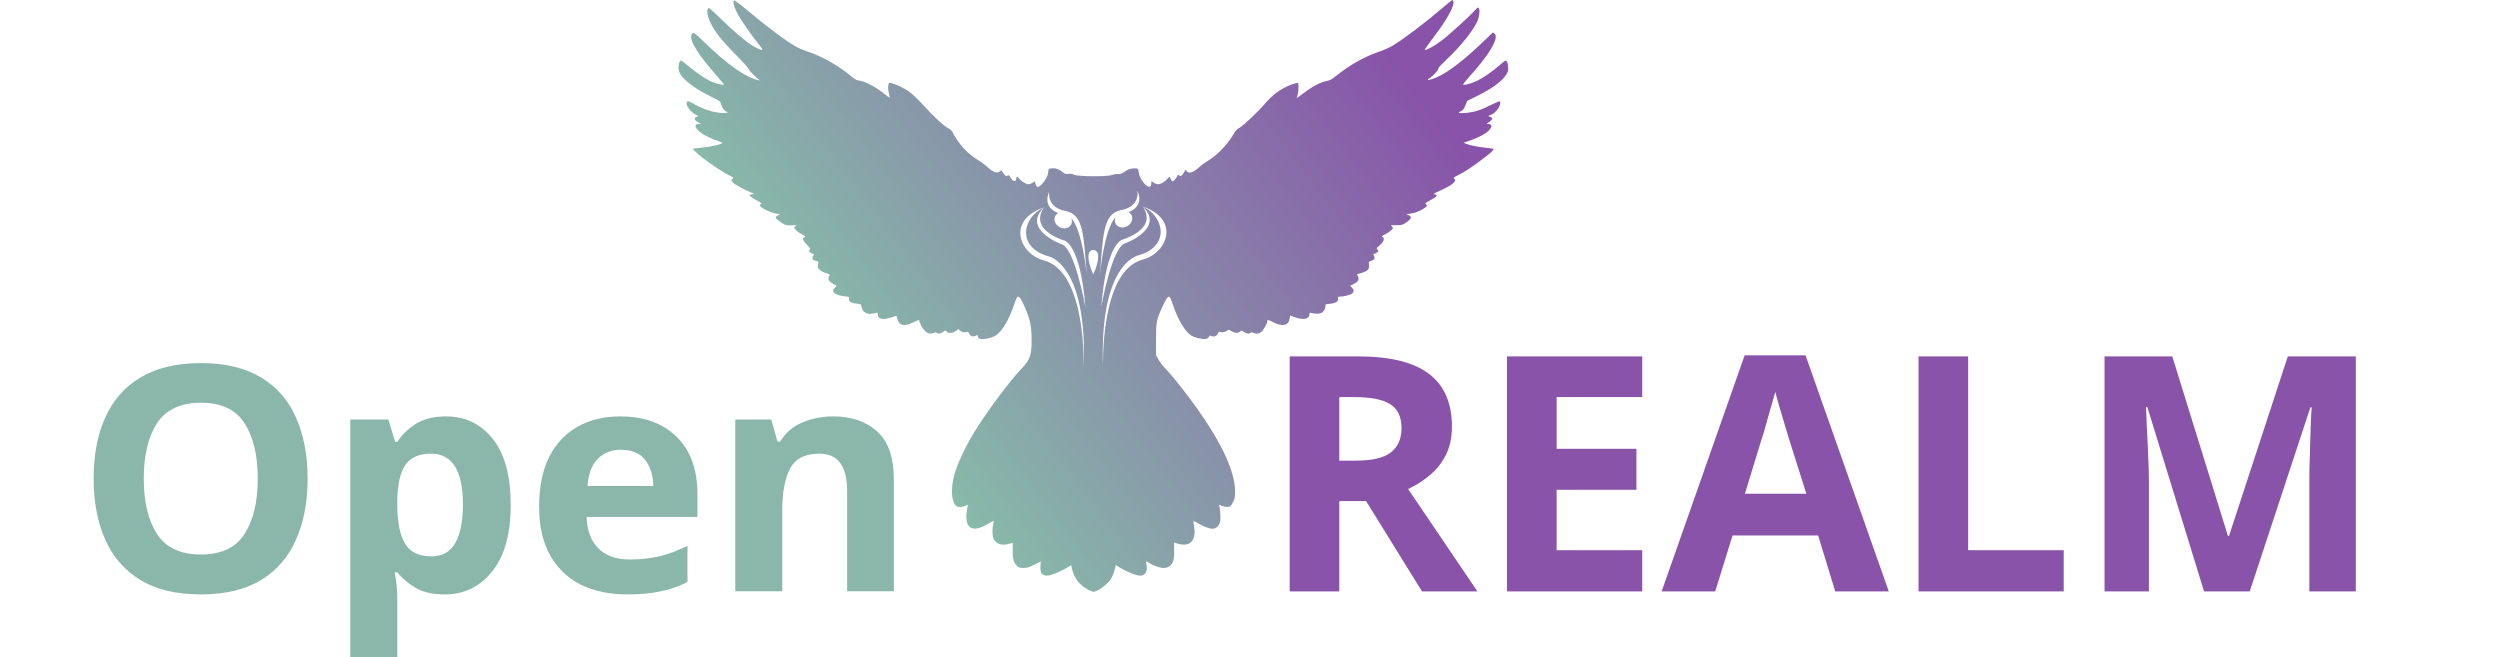
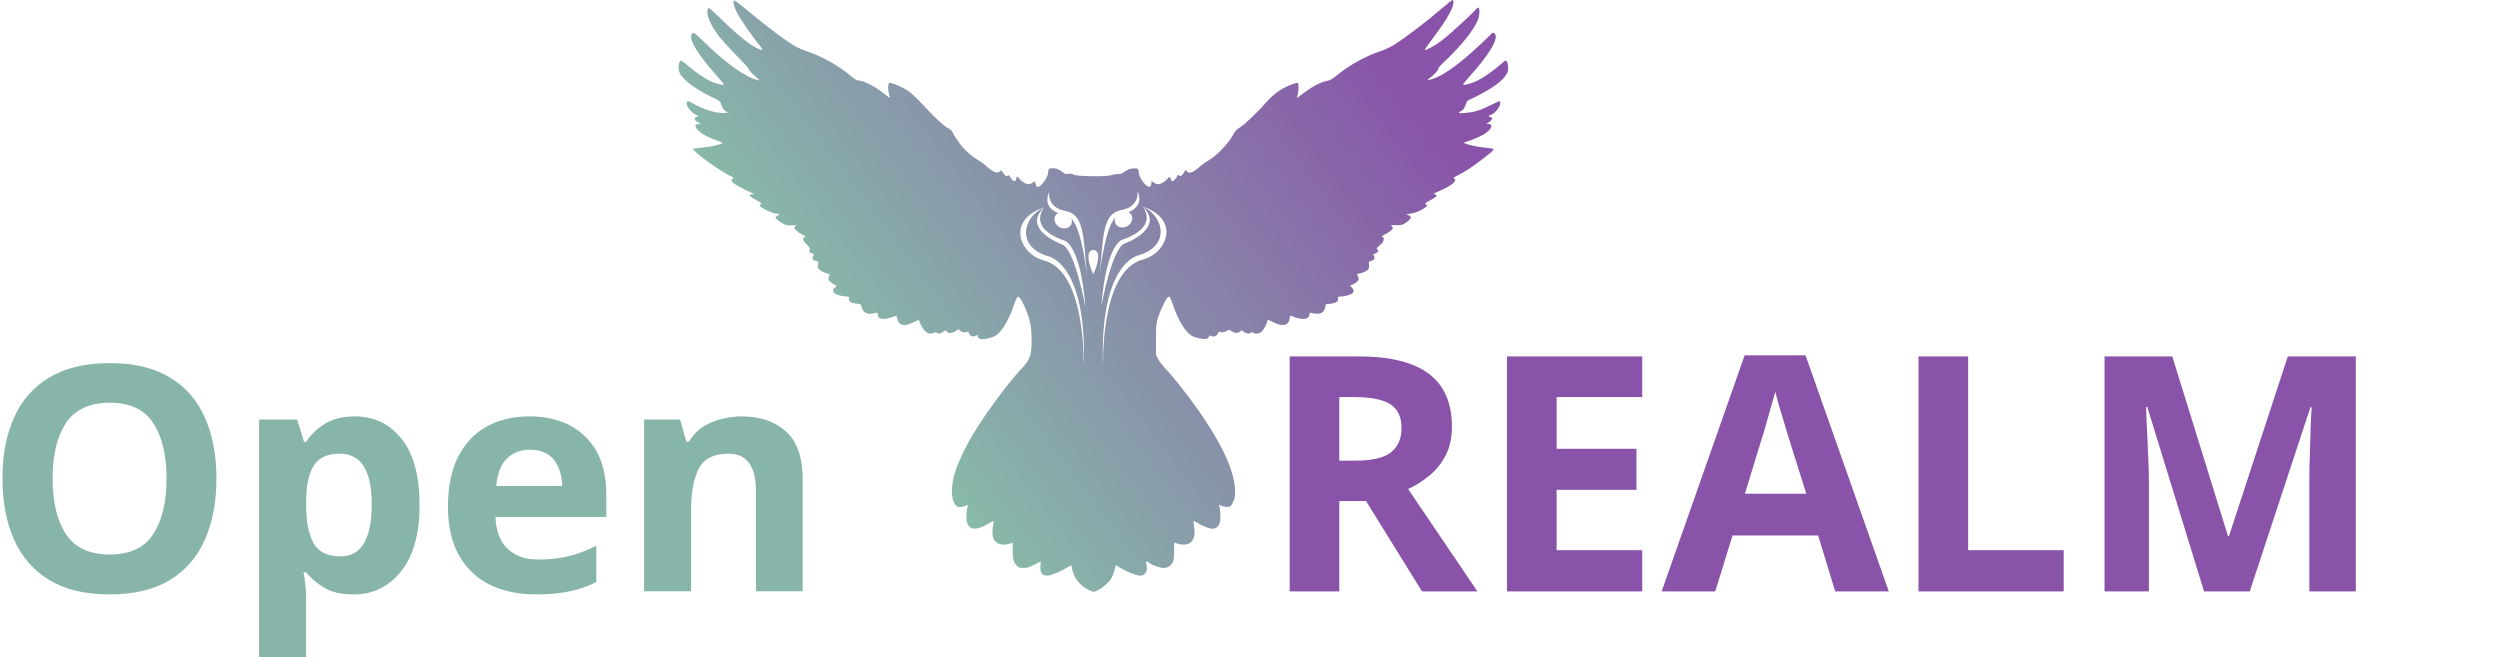
<svg xmlns="http://www.w3.org/2000/svg" xmlns:ns1="http://www.openswatchbook.org/uri/2009/osb" xmlns:xlink="http://www.w3.org/1999/xlink" width="148.773mm" height="39.077mm" viewBox="0 0 148.773 39.077" version="1.1" id="svg8">
  <defs id="defs2">
    <linearGradient id="linearGradient3093">
      <stop style="stop-color:#8853a9;stop-opacity:1;" offset="0" id="stop3089" />
      <stop id="stop3673" offset="0.52" style="stop-color:#88c4a9;stop-opacity:1" />
      <stop style="stop-color:#ffffff;stop-opacity:0" offset="1" id="stop3675" />
    </linearGradient>
    <linearGradient id="linearGradient2892" ns1:paint="solid">
      <stop style="stop-color:#000000;stop-opacity:1;" offset="0" id="stop2890" />
    </linearGradient>
    <linearGradient xlink:href="#linearGradient3093" id="linearGradient1699" gradientUnits="userSpaceOnUse" gradientTransform="matrix(-0.6527085,0,0,0.6527085,463.0285,-173.0621)" x1="312.099" y1="162.15" x2="407.873" y2="234.15" spreadMethod="pad" />
  </defs>
  <g id="layer1" transform="translate(-175.5534,71.52922)">
    <circle style="opacity:1;fill:#000000;fill-opacity:1;stroke:none;stroke-width:0;stroke-linecap:butt;stroke-linejoin:round;stroke-miterlimit:4;stroke-dasharray:none;stroke-dashoffset:0;stroke-opacity:1;paint-order:normal" id="path4930" cx="714.355" cy="-683.608" r="6.922" />
-     <path style="opacity:1;fill:url(#linearGradient1699);fill-opacity:1;stroke:none;stroke-width:0;stroke-linecap:butt;stroke-linejoin:round;stroke-miterlimit:4;stroke-dasharray:none;stroke-dashoffset:0;stroke-opacity:1;paint-order:normal" d="m 261.981,-71.529 c 0.068,0 0.086,0.143 0.04,0.316 -0.107,0.397 -0.575,1.15 -1.305,2.101 -0.228,0.297 -0.396,0.546 -0.373,0.554 0.089,0.031 0.601,-0.254 1.012,-0.564 0.421,-0.317 1.713,-1.495 2,-1.823 0.108,-0.123 0.156,-0.152 0.193,-0.115 0.078,0.078 0.049,0.48 -0.055,0.739 -0.22,0.552 -1.013,1.547 -1.876,2.354 -0.29,0.271 -0.484,0.485 -0.472,0.519 0.026,0.067 -0.267,0.397 -0.482,0.543 -0.211,0.143 -0.187,0.173 0.076,0.095 0.684,-0.203 1.603,-0.854 2.86,-2.029 0.356,-0.333 0.674,-0.637 0.707,-0.677 0.074,-0.089 0.111,-0.09 0.197,-0.004 0.266,0.266 -0.336,1.268 -1.594,2.65 -0.193,0.212 -0.31,0.373 -0.28,0.384 0.106,0.035 0.545,-0.094 0.862,-0.253 0.382,-0.192 0.889,-0.548 1.334,-0.936 0.288,-0.251 0.325,-0.272 0.386,-0.212 0.04,0.04 0.075,0.172 0.086,0.325 0.016,0.219 0.002,0.287 -0.091,0.445 -0.236,0.403 -0.866,0.866 -1.802,1.326 l -0.539,0.264 -0.108,0.268 c -0.085,0.21 -0.138,0.282 -0.247,0.333 -0.077,0.036 -0.14,0.079 -0.14,0.097 -0.002,0.065 0.537,0.03 0.913,-0.058 0.257,-0.06 0.567,-0.181 0.932,-0.364 0.301,-0.151 0.562,-0.264 0.581,-0.253 0.075,0.046 0.028,0.271 -0.09,0.435 -0.147,0.204 -0.325,0.351 -0.465,0.386 -0.131,0.033 -0.128,0.086 0.007,0.12 0.059,0.015 0.108,0.053 0.108,0.084 0,0.061 -0.143,0.204 -0.281,0.28 -0.085,0.047 -0.084,0.048 0.007,0.049 0.252,0.004 0.291,0.107 0.122,0.328 -0.154,0.202 -0.568,0.439 -1.096,0.626 l -0.458,0.162 0.153,0.065 c 0.202,0.086 0.747,0.193 1.22,0.239 0.209,0.021 0.392,0.05 0.407,0.064 0.047,0.047 -0.167,0.241 -0.743,0.671 -0.659,0.492 -0.947,0.68 -1.364,0.89 -0.27,0.136 -0.298,0.161 -0.233,0.208 0.189,0.138 -0.096,0.378 -0.856,0.721 -0.372,0.168 -0.409,0.194 -0.302,0.213 0.208,0.038 0.135,0.139 -0.241,0.339 -0.312,0.165 -0.353,0.2 -0.291,0.245 0.112,0.082 0.086,0.134 -0.134,0.268 -0.28,0.171 -0.521,0.261 -0.793,0.297 l -0.229,0.03 0.141,0.066 c 0.203,0.096 0.166,0.208 -0.137,0.416 -0.246,0.168 -0.262,0.173 -0.612,0.172 -0.312,-8.76e-4 -0.348,0.006 -0.276,0.056 0.045,0.032 0.083,0.086 0.083,0.12 0,0.071 -0.3,0.303 -0.507,0.392 -0.129,0.055 -0.192,0.145 -0.102,0.145 0.076,0 0.089,0.137 0.026,0.26 -0.035,0.069 -0.142,0.187 -0.237,0.263 -0.166,0.134 -0.17,0.142 -0.098,0.222 0.072,0.08 0.071,0.087 -0.026,0.166 -0.056,0.045 -0.129,0.082 -0.162,0.082 -0.073,0 -0.073,0.01 -0.01,0.148 0.062,0.136 -8.8e-4,0.225 -0.195,0.277 -0.099,0.026 -0.131,0.058 -0.122,0.119 0.033,0.209 0.017,0.325 -0.054,0.404 -0.075,0.083 -0.316,0.187 -0.55,0.237 -0.115,0.025 -0.116,0.026 -0.045,0.15 0.102,0.177 0.026,0.318 -0.245,0.456 l -0.216,0.109 0.106,0.114 c 0.128,0.138 0.134,0.236 0.021,0.338 -0.093,0.085 -0.503,0.194 -0.73,0.195 -0.129,5.17e-4 -0.142,0.012 -0.12,0.098 0.045,0.181 -0.116,0.29 -0.488,0.33 l -0.237,0.026 -0.035,0.177 c -0.05,0.254 -0.204,0.383 -0.456,0.384 -0.111,1.24e-4 -0.265,-0.016 -0.342,-0.036 -0.128,-0.033 -0.141,-0.027 -0.141,0.065 -0.002,0.305 -0.375,0.371 -0.922,0.163 -0.122,-0.046 -0.224,-0.084 -0.227,-0.084 -0.003,-1.7e-5 -0.015,0.08 -0.029,0.177 -0.056,0.418 -0.415,0.506 -0.957,0.233 -0.339,-0.171 -0.37,-0.178 -0.37,-0.084 0,0.129 -0.221,0.534 -0.351,0.643 -0.142,0.119 -0.313,0.14 -0.49,0.059 -0.085,-0.039 -0.123,-0.039 -0.162,0 -0.08,0.08 -0.224,0.06 -0.391,-0.054 -0.151,-0.103 -0.155,-0.103 -0.228,-0.022 -0.102,0.113 -0.306,0.104 -0.515,-0.022 -0.152,-0.092 -0.181,-0.097 -0.242,-0.042 -0.102,0.092 -0.305,0.14 -0.418,0.098 -0.076,-0.028 -0.104,-0.019 -0.125,0.038 -0.072,0.204 -0.26,0.282 -0.443,0.183 -0.062,-0.033 -0.083,-0.024 -0.101,0.043 -0.012,0.047 -0.076,0.106 -0.143,0.131 -0.167,0.064 -0.712,-0.051 -0.93,-0.195 -0.371,-0.246 -0.782,-0.938 -1.076,-1.813 -0.087,-0.26 -0.182,-0.481 -0.21,-0.49 -0.098,-0.033 -0.209,0.126 -0.428,0.61 -0.349,0.771 -0.374,0.901 -0.374,1.95 v 0.907 l 0.147,0.271 c 0.081,0.149 0.267,0.392 0.414,0.54 0.296,0.299 0.937,1.087 1.499,1.845 1.731,2.333 2.632,4.182 2.643,5.421 0.004,0.402 -0.006,0.454 -0.127,0.691 -0.125,0.244 -0.139,0.257 -0.309,0.269 -0.098,0.007 -0.25,-0.017 -0.339,-0.054 -0.183,-0.077 -0.207,-0.081 -0.176,-0.032 0.063,0.102 0.108,0.761 0.065,0.959 -0.056,0.262 -0.233,0.43 -0.451,0.43 -0.189,0 -0.542,-0.133 -0.86,-0.324 -0.139,-0.083 -0.261,-0.143 -0.272,-0.132 -0.011,0.011 0.003,0.151 0.031,0.312 0.147,0.843 -0.24,1.253 -0.973,1.03 -0.117,-0.035 -0.212,-0.065 -0.212,-0.065 0,-1.75e-4 -0.002,0.228 -0.002,0.507 -8.8e-4,0.44 -0.014,0.531 -0.098,0.69 -0.115,0.219 -0.281,0.314 -0.547,0.314 -0.209,0 -0.629,-0.149 -0.839,-0.299 -0.18,-0.128 -0.222,-0.116 -0.174,0.05 0.09,0.315 0.018,0.573 -0.189,0.673 -0.093,0.045 -0.168,0.046 -0.351,0.009 -0.239,-0.05 -0.779,-0.292 -1.096,-0.492 l -0.179,-0.113 -0.026,0.119 c -0.057,0.267 -0.159,0.547 -0.253,0.696 -0.15,0.237 -0.516,0.558 -0.77,0.677 h -3.5e-4 c 0,0 -3.4e-4,3.51e-4 -3.4e-4,3.51e-4 -0.124,0.058 -0.245,0.105 -0.269,0.105 -0.024,1.66e-4 -0.165,-0.057 -0.313,-0.128 -0.488,-0.231 -0.863,-0.708 -0.968,-1.233 l -0.047,-0.234 -0.178,0.111 c -0.301,0.187 -0.861,0.442 -1.081,0.491 -0.435,0.098 -0.618,-0.081 -0.575,-0.562 0.013,-0.142 0.019,-0.258 0.015,-0.258 -0.005,0 -0.179,0.087 -0.386,0.194 -0.325,0.167 -0.414,0.194 -0.639,0.194 -0.238,0 -0.274,-0.013 -0.404,-0.142 -0.185,-0.185 -0.237,-0.387 -0.237,-0.922 v -0.438 l -0.205,0.063 c -0.443,0.137 -0.802,0.016 -0.944,-0.319 -0.069,-0.162 -0.076,-0.558 -0.013,-0.827 0.024,-0.104 0.035,-0.198 0.024,-0.209 -0.011,-0.011 -0.152,0.061 -0.314,0.159 -1.025,0.619 -1.49,0.25 -1.24,-0.984 l 0.029,-0.143 -0.163,0.068 c -0.256,0.107 -0.474,0.09 -0.58,-0.046 -0.305,-0.388 -0.28,-1.262 0.063,-2.217 0.149,-0.416 0.516,-1.191 0.803,-1.697 0.694,-1.226 2.179,-3.264 3.063,-4.204 0.509,-0.541 0.601,-0.801 0.601,-1.678 0,-0.847 -0.087,-1.267 -0.417,-2.013 -0.202,-0.457 -0.318,-0.622 -0.412,-0.586 -0.04,0.015 -0.126,0.201 -0.208,0.45 -0.289,0.88 -0.713,1.602 -1.083,1.847 -0.23,0.152 -0.782,0.268 -0.956,0.201 -0.075,-0.029 -0.119,-0.078 -0.119,-0.133 0,-0.102 -0.005,-0.103 -0.146,-0.039 -0.157,0.072 -0.309,0.016 -0.372,-0.136 -0.044,-0.107 -0.072,-0.126 -0.146,-0.101 -0.148,0.049 -0.295,0.021 -0.396,-0.074 l -0.094,-0.089 -0.163,0.11 c -0.202,0.137 -0.47,0.151 -0.547,0.028 -0.05,-0.08 -0.056,-0.08 -0.205,0.022 -0.167,0.114 -0.303,0.133 -0.382,0.054 -0.039,-0.039 -0.076,-0.039 -0.162,0 -0.061,0.028 -0.172,0.051 -0.246,0.051 -0.182,0 -0.459,-0.291 -0.567,-0.595 -0.044,-0.124 -0.086,-0.226 -0.093,-0.226 -0.007,0 -0.156,0.068 -0.329,0.151 -0.55,0.264 -0.842,0.199 -0.951,-0.21 l -0.051,-0.188 -0.237,0.083 c -0.542,0.191 -0.871,0.136 -0.871,-0.144 0,-0.118 -0.011,-0.13 -0.097,-0.106 -0.442,0.124 -0.715,0.045 -0.828,-0.237 -0.037,-0.094 -0.068,-0.196 -0.068,-0.228 0,-0.039 -0.083,-0.066 -0.26,-0.082 -0.34,-0.031 -0.491,-0.126 -0.459,-0.289 0.024,-0.119 0.022,-0.12 -0.257,-0.149 -0.62,-0.064 -0.857,-0.294 -0.559,-0.542 0.083,-0.069 0.087,-0.132 0.008,-0.132 -0.032,0 -0.139,-0.059 -0.237,-0.13 -0.14,-0.101 -0.179,-0.157 -0.179,-0.256 0,-0.07 0.019,-0.139 0.043,-0.153 0.091,-0.056 0.035,-0.104 -0.201,-0.173 -0.144,-0.042 -0.296,-0.123 -0.372,-0.199 -0.127,-0.127 -0.131,-0.149 -0.067,-0.426 0.007,-0.035 -0.039,-0.07 -0.12,-0.088 -0.073,-0.016 -0.156,-0.043 -0.183,-0.06 -0.062,-0.038 -0.067,-0.227 -0.007,-0.263 0.063,-0.039 0.052,-0.108 -0.017,-0.108 -0.033,0 -0.103,-0.035 -0.156,-0.078 -0.082,-0.066 -0.088,-0.091 -0.044,-0.163 0.046,-0.074 0.027,-0.11 -0.167,-0.304 -0.222,-0.222 -0.28,-0.384 -0.155,-0.432 0.104,-0.04 0.077,-0.079 -0.12,-0.175 -0.247,-0.12 -0.463,-0.306 -0.463,-0.399 0,-0.042 0.044,-0.097 0.097,-0.122 0.076,-0.036 0.034,-0.041 -0.188,-0.023 -0.173,0.015 -0.347,0.004 -0.443,-0.028 -0.171,-0.057 -0.589,-0.365 -0.589,-0.435 0,-0.024 0.063,-0.081 0.14,-0.129 l 0.14,-0.085 -0.114,-3.51e-4 c -0.297,-3.42e-4 -1.054,-0.346 -1.105,-0.504 -0.009,-0.028 0.026,-0.064 0.078,-0.08 0.08,-0.025 0.047,-0.055 -0.224,-0.202 -0.493,-0.266 -0.575,-0.377 -0.283,-0.383 0.137,-0.003 0.137,-0.004 0.03,-0.05 -0.508,-0.22 -1.082,-0.528 -1.185,-0.635 -0.124,-0.13 -0.125,-0.132 -0.043,-0.224 0.06,-0.068 0.068,-0.098 0.028,-0.112 -0.422,-0.147 -1.864,-1.132 -2.248,-1.535 l -0.145,-0.151 0.166,-0.024 c 0.091,-0.013 0.292,-0.037 0.447,-0.052 0.502,-0.049 1.166,-0.205 1.166,-0.274 0,-0.018 -0.112,-0.067 -0.248,-0.109 -0.137,-0.042 -0.404,-0.149 -0.594,-0.238 -0.679,-0.315 -1.01,-0.776 -0.563,-0.782 l 0.132,-0.002 -0.161,-0.085 c -0.272,-0.143 -0.296,-0.301 -0.055,-0.352 0.072,-0.015 0.061,-0.03 -0.065,-0.088 -0.369,-0.17 -0.707,-0.67 -0.545,-0.805 0.046,-0.038 0.126,-0.011 0.356,0.122 0.632,0.364 1.352,0.58 1.847,0.556 0.241,-0.012 0.254,-0.017 0.15,-0.063 -0.153,-0.068 -0.274,-0.231 -0.337,-0.454 -0.052,-0.183 -0.059,-0.189 -0.6,-0.452 -0.978,-0.477 -1.695,-1.024 -1.875,-1.431 -0.09,-0.204 -0.075,-0.536 0.03,-0.681 0.051,-0.069 0.093,-0.044 0.482,0.281 0.544,0.455 1.062,0.8 1.431,0.955 0.287,0.12 0.701,0.21 0.701,0.152 0,-0.016 -0.216,-0.275 -0.479,-0.575 -1.084,-1.235 -1.581,-2.044 -1.458,-2.376 0.076,-0.205 0.156,-0.163 0.698,0.366 1.387,1.353 2.513,2.157 3.247,2.319 l 0.13,0.029 -0.13,-0.113 c -0.336,-0.293 -0.54,-0.51 -0.54,-0.576 0,-0.04 -0.336,-0.411 -0.746,-0.826 -0.41,-0.414 -0.877,-0.928 -1.038,-1.142 -0.52,-0.692 -0.779,-1.348 -0.636,-1.615 0.049,-0.091 0.083,-0.063 0.751,0.588 0.738,0.72 1.441,1.321 1.848,1.581 0.399,0.255 0.746,0.364 0.61,0.192 -0.69,-0.868 -1.294,-1.742 -1.52,-2.201 -0.153,-0.31 -0.215,-0.61 -0.138,-0.658 0.028,-0.017 0.367,0.237 0.793,0.593 1.245,1.042 2.297,1.827 2.925,2.18 0.131,0.073 0.422,0.195 0.648,0.269 0.855,0.282 1.837,0.834 2.564,1.441 0.226,0.189 0.379,0.285 0.453,0.285 0.327,0.003 1.036,0.367 1.595,0.82 0.151,0.122 0.28,0.216 0.288,0.208 0.007,-0.008 -0.015,-0.129 -0.051,-0.268 -0.041,-0.16 -0.054,-0.325 -0.036,-0.445 0.028,-0.188 0.031,-0.19 0.166,-0.162 0.259,0.055 0.742,0.28 1.044,0.487 0.194,0.133 0.527,0.451 0.928,0.886 0.671,0.727 1.163,1.177 1.456,1.333 0.107,0.057 0.203,0.148 0.233,0.22 0.082,0.197 0.376,0.634 0.608,0.902 0.243,0.281 0.644,0.61 0.962,0.789 0.119,0.067 0.294,0.194 0.389,0.282 0.437,0.406 0.683,0.508 0.855,0.355 0.081,-0.072 0.087,-0.071 0.133,0.007 0.027,0.045 0.091,0.132 0.143,0.194 0.082,0.097 0.106,0.105 0.181,0.059 0.078,-0.048 0.097,-0.036 0.183,0.118 0.143,0.255 0.337,0.275 0.339,0.034 8.7e-4,-0.121 0.073,-0.127 0.149,-0.012 0.114,0.174 0.41,0.366 0.565,0.366 0.076,0 0.191,-0.041 0.255,-0.091 0.133,-0.105 0.127,-0.108 0.181,0.091 0.06,0.218 0.163,0.215 0.378,-0.009 0.216,-0.225 0.372,-0.537 0.372,-0.741 0,-0.167 0.05,-0.199 0.308,-0.199 0.186,0 0.376,0.082 0.575,0.249 0.109,0.091 0.158,0.103 0.329,0.083 0.148,-0.018 0.228,-0.005 0.304,0.049 0.154,0.109 1.973,0.13 2.248,0.026 0.103,-0.039 0.272,-0.067 0.377,-0.063 0.156,0.006 0.233,-0.022 0.426,-0.154 0.189,-0.13 0.284,-0.165 0.484,-0.18 0.278,-0.02 0.31,0.004 0.335,0.247 0.026,0.256 0.273,0.652 0.498,0.8 0.147,0.096 0.247,0.034 0.247,-0.154 0,-0.147 0.017,-0.152 0.161,-0.038 0.06,0.047 0.172,0.086 0.249,0.086 0.151,0 0.418,-0.159 0.551,-0.328 0.107,-0.137 0.144,-0.131 0.2,0.029 0.032,0.091 0.07,0.128 0.121,0.118 0.069,-0.013 0.243,-0.227 0.284,-0.35 0.013,-0.04 0.033,-0.039 0.084,0.003 0.096,0.079 0.18,0.03 0.294,-0.173 0.099,-0.177 0.101,-0.178 0.163,-0.084 0.122,0.184 0.39,0.096 0.762,-0.248 0.12,-0.111 0.364,-0.286 0.542,-0.389 0.46,-0.266 1.116,-0.937 1.415,-1.449 0.192,-0.328 0.26,-0.406 0.43,-0.497 0.23,-0.122 1.102,-0.948 1.522,-1.442 0.345,-0.406 0.702,-0.699 1.124,-0.925 0.334,-0.179 0.758,-0.325 0.824,-0.284 0.058,0.036 0.041,0.538 -0.024,0.72 -0.032,0.089 -0.049,0.162 -0.037,0.162 0.011,0 0.211,-0.144 0.445,-0.32 0.494,-0.372 0.952,-0.61 1.317,-0.684 0.217,-0.044 0.316,-0.098 0.604,-0.331 0.775,-0.626 1.683,-1.133 2.55,-1.426 0.291,-0.098 0.629,-0.251 0.821,-0.37 0.731,-0.456 1.928,-1.367 2.979,-2.267 0.277,-0.237 0.518,-0.431 0.537,-0.431 z m -18.74,11.342 c 0,0 0.199,0.969 -1.015,1.168 -1.048,0.245 -1.02,1.477 -1.229,3.892 0,0 0.258,-2.754 0.942,-3.48 a 0.461,0.538 59.732 0 0 0.01,0.405 0.461,0.538 59.732 0 0 0.697,0.126 0.461,0.538 59.732 0 0 0.233,-0.669 0.461,0.538 59.732 0 0 -0.167,-0.157 c 0.393,-0.159 0.867,-0.515 0.528,-1.286 z m -5.244,0.054 c -0.339,0.77 0.135,1.127 0.528,1.286 a 0.538,0.461 30.268 0 0 -0.167,0.156 0.538,0.461 30.268 0 0 0.233,0.669 0.538,0.461 30.268 0 0 0.697,-0.126 0.538,0.461 30.268 0 0 0.01,-0.406 c 0.684,0.726 0.942,3.481 0.942,3.481 -0.209,-2.416 -0.18,-3.647 -1.229,-3.892 -1.214,-0.198 -1.015,-1.168 -1.015,-1.168 z m 5.554,0.892 c 0,0 0.408,0.493 0.158,1.017 0,0 -0.167,0.55 -1.344,0.95 0,0 -0.968,0.131 -1.274,3.988 0,0 0.637,-3.596 1.445,-3.772 0,0 2.381,-0.886 1.015,-2.183 z m 0,0 c 1.297,0.583 1.651,2.374 -0.262,2.91 0,0 -2.343,0.443 -2.094,6.716 0,0 -0.212,-5.852 2.402,-6.477 1.44,-0.414 2.195,-2.393 -0.046,-3.149 z m -5.864,0.054 c -2.24,0.756 -1.486,2.734 -0.046,3.149 2.614,0.625 2.402,6.477 2.402,6.477 0.249,-6.274 -2.094,-6.716 -2.094,-6.716 -1.914,-0.536 -1.559,-2.326 -0.262,-2.909 z m 0,0 c -1.366,1.297 1.015,2.183 1.015,2.183 0.808,0.176 1.445,3.772 1.445,3.772 -0.306,-3.858 -1.274,-3.988 -1.274,-3.988 -1.176,-0.399 -1.344,-0.95 -1.344,-0.95 -0.251,-0.523 0.158,-1.017 0.158,-1.017 z m 2.932,2.529 c -0.025,-6.48e-4 -0.05,0.003 -0.074,0.009 -0.118,0.031 -0.195,0.144 -0.21,0.261 -0.025,0.18 0.006,0.363 0.046,0.539 0.053,0.213 0.126,0.421 0.219,0.619 0.006,0.025 0.021,0.011 0.027,-0.005 0.126,-0.273 0.229,-0.56 0.268,-0.86 0.01,-0.111 0.018,-0.225 -0.008,-0.334 -0.029,-0.123 -0.138,-0.225 -0.266,-0.23 z" id="path3063-0-64-62-6" />
-     <text xml:space="preserve" style="font-style:normal;font-weight:normal;font-size:12.001px;line-height:1.25;font-family:sans-serif;letter-spacing:0px;word-spacing:0px;fill:#8853a9;fill-opacity:1;stroke:none;stroke-width:0.409" x="250.537" y="-36.337" id="text1397-0">
-       <tspan id="tspan1395-2" x="250.537" y="-36.337" style="font-style:normal;font-variant:normal;font-weight:bold;font-stretch:normal;font-size:19.593px;font-family:sans-serif;-inkscape-font-specification:'sans-serif, Bold';font-variant-ligatures:normal;font-variant-caps:normal;font-variant-numeric:normal;font-feature-settings:normal;text-align:start;writing-mode:lr-tb;text-anchor:start;fill:#8853a9;fill-opacity:1;stroke-width:0.409">REALM</tspan>
+     <path style="opacity:1;fill:url(#linearGradient1699);fill-opacity:1;stroke:none;stroke-width:0;stroke-linecap:butt;stroke-linejoin:round;stroke-miterlimit:4;stroke-dasharray:none;stroke-dashoffset:0;stroke-opacity:1;paint-order:normal;" d="m 261.981,-71.529 c 0.068,0 0.086,0.143 0.04,0.316 -0.107,0.397 -0.575,1.15 -1.305,2.101 -0.228,0.297 -0.396,0.546 -0.373,0.554 0.089,0.031 0.601,-0.254 1.012,-0.564 0.421,-0.317 1.713,-1.495 2,-1.823 0.108,-0.123 0.156,-0.152 0.193,-0.115 0.078,0.078 0.049,0.48 -0.055,0.739 -0.22,0.552 -1.013,1.547 -1.876,2.354 -0.29,0.271 -0.484,0.485 -0.472,0.519 0.026,0.067 -0.267,0.397 -0.482,0.543 -0.211,0.143 -0.187,0.173 0.076,0.095 0.684,-0.203 1.603,-0.854 2.86,-2.029 0.356,-0.333 0.674,-0.637 0.707,-0.677 0.074,-0.089 0.111,-0.09 0.197,-0.004 0.266,0.266 -0.336,1.268 -1.594,2.65 -0.193,0.212 -0.31,0.373 -0.28,0.384 0.106,0.035 0.545,-0.094 0.862,-0.253 0.382,-0.192 0.889,-0.548 1.334,-0.936 0.288,-0.251 0.325,-0.272 0.386,-0.212 0.04,0.04 0.075,0.172 0.086,0.325 0.016,0.219 0.002,0.287 -0.091,0.445 -0.236,0.403 -0.866,0.866 -1.802,1.326 l -0.539,0.264 -0.108,0.268 c -0.085,0.21 -0.138,0.282 -0.247,0.333 -0.077,0.036 -0.14,0.079 -0.14,0.097 -0.002,0.065 0.537,0.03 0.913,-0.058 0.257,-0.06 0.567,-0.181 0.932,-0.364 0.301,-0.151 0.562,-0.264 0.581,-0.253 0.075,0.046 0.028,0.271 -0.09,0.435 -0.147,0.204 -0.325,0.351 -0.465,0.386 -0.131,0.033 -0.128,0.086 0.007,0.12 0.059,0.015 0.108,0.053 0.108,0.084 0,0.061 -0.143,0.204 -0.281,0.28 -0.085,0.047 -0.084,0.048 0.007,0.049 0.252,0.004 0.291,0.107 0.122,0.328 -0.154,0.202 -0.568,0.439 -1.096,0.626 l -0.458,0.162 0.153,0.065 c 0.202,0.086 0.747,0.193 1.22,0.239 0.209,0.021 0.392,0.05 0.407,0.064 0.047,0.047 -0.167,0.241 -0.743,0.671 -0.659,0.492 -0.947,0.68 -1.364,0.89 -0.27,0.136 -0.298,0.161 -0.233,0.208 0.189,0.138 -0.096,0.378 -0.856,0.721 -0.372,0.168 -0.409,0.194 -0.302,0.213 0.208,0.038 0.135,0.139 -0.241,0.339 -0.312,0.165 -0.353,0.2 -0.291,0.245 0.112,0.082 0.086,0.134 -0.134,0.268 -0.28,0.171 -0.521,0.261 -0.793,0.297 l -0.229,0.03 0.141,0.066 c 0.203,0.096 0.166,0.208 -0.137,0.416 -0.246,0.168 -0.262,0.173 -0.612,0.172 -0.312,-8.76e-4 -0.348,0.006 -0.276,0.056 0.045,0.032 0.083,0.086 0.083,0.12 0,0.071 -0.3,0.303 -0.507,0.392 -0.129,0.055 -0.192,0.145 -0.102,0.145 0.076,0 0.089,0.137 0.026,0.26 -0.035,0.069 -0.142,0.187 -0.237,0.263 -0.166,0.134 -0.17,0.142 -0.098,0.222 0.072,0.08 0.071,0.087 -0.026,0.166 -0.056,0.045 -0.129,0.082 -0.162,0.082 -0.073,0 -0.073,0.01 -0.01,0.148 0.062,0.136 -8.8e-4,0.225 -0.195,0.277 -0.099,0.026 -0.131,0.058 -0.122,0.119 0.033,0.209 0.017,0.325 -0.054,0.404 -0.075,0.083 -0.316,0.187 -0.55,0.237 -0.115,0.025 -0.116,0.026 -0.045,0.15 0.102,0.177 0.026,0.318 -0.245,0.456 l -0.216,0.109 0.106,0.114 c 0.128,0.138 0.134,0.236 0.021,0.338 -0.093,0.085 -0.503,0.194 -0.73,0.195 -0.129,5.17e-4 -0.142,0.012 -0.12,0.098 0.045,0.181 -0.116,0.29 -0.488,0.33 l -0.237,0.026 -0.035,0.177 c -0.05,0.254 -0.204,0.383 -0.456,0.384 -0.111,1.24e-4 -0.265,-0.016 -0.342,-0.036 -0.128,-0.033 -0.141,-0.027 -0.141,0.065 -0.002,0.305 -0.375,0.371 -0.922,0.163 -0.122,-0.046 -0.224,-0.084 -0.227,-0.084 -0.003,-1.7e-5 -0.015,0.08 -0.029,0.177 -0.056,0.418 -0.415,0.506 -0.957,0.233 -0.339,-0.171 -0.37,-0.178 -0.37,-0.084 0,0.129 -0.221,0.534 -0.351,0.643 -0.142,0.119 -0.313,0.14 -0.49,0.059 -0.085,-0.039 -0.123,-0.039 -0.162,0 -0.08,0.08 -0.224,0.06 -0.391,-0.054 -0.151,-0.103 -0.155,-0.103 -0.228,-0.022 -0.102,0.113 -0.306,0.104 -0.515,-0.022 -0.152,-0.092 -0.181,-0.097 -0.242,-0.042 -0.102,0.092 -0.305,0.14 -0.418,0.098 -0.076,-0.028 -0.104,-0.019 -0.125,0.038 -0.072,0.204 -0.26,0.282 -0.443,0.183 -0.062,-0.033 -0.083,-0.024 -0.101,0.043 -0.012,0.047 -0.076,0.106 -0.143,0.131 -0.167,0.064 -0.712,-0.051 -0.93,-0.195 -0.371,-0.246 -0.782,-0.938 -1.076,-1.813 -0.087,-0.26 -0.182,-0.481 -0.21,-0.49 -0.098,-0.033 -0.209,0.126 -0.428,0.61 -0.349,0.771 -0.374,0.901 -0.374,1.95 v 0.907 l 0.147,0.271 c 0.081,0.149 0.267,0.392 0.414,0.54 0.296,0.299 0.937,1.087 1.499,1.845 1.731,2.333 2.632,4.182 2.643,5.421 0.004,0.402 -0.006,0.454 -0.127,0.691 -0.125,0.244 -0.139,0.257 -0.309,0.269 -0.098,0.007 -0.25,-0.017 -0.339,-0.054 -0.183,-0.077 -0.207,-0.081 -0.176,-0.032 0.063,0.102 0.108,0.761 0.065,0.959 -0.056,0.262 -0.233,0.43 -0.451,0.43 -0.189,0 -0.542,-0.133 -0.86,-0.324 -0.139,-0.083 -0.261,-0.143 -0.272,-0.132 -0.011,0.011 0.003,0.151 0.031,0.312 0.147,0.843 -0.24,1.253 -0.973,1.03 -0.117,-0.035 -0.212,-0.065 -0.212,-0.065 0,-1.75e-4 -0.002,0.228 -0.002,0.507 -8.8e-4,0.44 -0.014,0.531 -0.098,0.69 -0.115,0.219 -0.281,0.314 -0.547,0.314 -0.209,0 -0.629,-0.149 -0.839,-0.299 -0.18,-0.128 -0.222,-0.116 -0.174,0.05 0.09,0.315 0.018,0.573 -0.189,0.673 -0.093,0.045 -0.168,0.046 -0.351,0.009 -0.239,-0.05 -0.779,-0.292 -1.096,-0.492 l -0.179,-0.113 -0.026,0.119 c -0.057,0.267 -0.159,0.547 -0.253,0.696 -0.15,0.237 -0.516,0.558 -0.77,0.677 h -3.5e-4 c 0,0 -3.4e-4,3.51e-4 -3.4e-4,3.51e-4 -0.124,0.058 -0.245,0.105 -0.269,0.105 -0.024,1.66e-4 -0.165,-0.057 -0.313,-0.128 -0.488,-0.231 -0.863,-0.708 -0.968,-1.233 l -0.047,-0.234 -0.178,0.111 c -0.301,0.187 -0.861,0.442 -1.081,0.491 -0.435,0.098 -0.618,-0.081 -0.575,-0.562 0.013,-0.142 0.019,-0.258 0.015,-0.258 -0.005,0 -0.179,0.087 -0.386,0.194 -0.325,0.167 -0.414,0.194 -0.639,0.194 -0.238,0 -0.274,-0.013 -0.404,-0.142 -0.185,-0.185 -0.237,-0.387 -0.237,-0.922 v -0.438 l -0.205,0.063 c -0.443,0.137 -0.802,0.016 -0.944,-0.319 -0.069,-0.162 -0.076,-0.558 -0.013,-0.827 0.024,-0.104 0.035,-0.198 0.024,-0.209 -0.011,-0.011 -0.152,0.061 -0.314,0.159 -1.025,0.619 -1.49,0.25 -1.24,-0.984 l 0.029,-0.143 -0.163,0.068 c -0.256,0.107 -0.474,0.09 -0.58,-0.046 -0.305,-0.388 -0.28,-1.262 0.063,-2.217 0.149,-0.416 0.516,-1.191 0.803,-1.697 0.694,-1.226 2.179,-3.264 3.063,-4.204 0.509,-0.541 0.601,-0.801 0.601,-1.678 0,-0.847 -0.087,-1.267 -0.417,-2.013 -0.202,-0.457 -0.318,-0.622 -0.412,-0.586 -0.04,0.015 -0.126,0.201 -0.208,0.45 -0.289,0.88 -0.713,1.602 -1.083,1.847 -0.23,0.152 -0.782,0.268 -0.956,0.201 -0.075,-0.029 -0.119,-0.078 -0.119,-0.133 0,-0.102 -0.005,-0.103 -0.146,-0.039 -0.157,0.072 -0.309,0.016 -0.372,-0.136 -0.044,-0.107 -0.072,-0.126 -0.146,-0.101 -0.148,0.049 -0.295,0.021 -0.396,-0.074 l -0.094,-0.089 -0.163,0.11 c -0.202,0.137 -0.47,0.151 -0.547,0.028 -0.05,-0.08 -0.056,-0.08 -0.205,0.022 -0.167,0.114 -0.303,0.133 -0.382,0.054 -0.039,-0.039 -0.076,-0.039 -0.162,0 -0.061,0.028 -0.172,0.051 -0.246,0.051 -0.182,0 -0.459,-0.291 -0.567,-0.595 -0.044,-0.124 -0.086,-0.226 -0.093,-0.226 -0.007,0 -0.156,0.068 -0.329,0.151 -0.55,0.264 -0.842,0.199 -0.951,-0.21 l -0.051,-0.188 -0.237,0.083 c -0.542,0.191 -0.871,0.136 -0.871,-0.144 0,-0.118 -0.011,-0.13 -0.097,-0.106 -0.442,0.124 -0.715,0.045 -0.828,-0.237 -0.037,-0.094 -0.068,-0.196 -0.068,-0.228 0,-0.039 -0.083,-0.066 -0.26,-0.082 -0.34,-0.031 -0.491,-0.126 -0.459,-0.289 0.024,-0.119 0.022,-0.12 -0.257,-0.149 -0.62,-0.064 -0.857,-0.294 -0.559,-0.542 0.083,-0.069 0.087,-0.132 0.008,-0.132 -0.032,0 -0.139,-0.059 -0.237,-0.13 -0.14,-0.101 -0.179,-0.157 -0.179,-0.256 0,-0.07 0.019,-0.139 0.043,-0.153 0.091,-0.056 0.035,-0.104 -0.201,-0.173 -0.144,-0.042 -0.296,-0.123 -0.372,-0.199 -0.127,-0.127 -0.131,-0.149 -0.067,-0.426 0.007,-0.035 -0.039,-0.07 -0.12,-0.088 -0.073,-0.016 -0.156,-0.043 -0.183,-0.06 -0.062,-0.038 -0.067,-0.227 -0.007,-0.263 0.063,-0.039 0.052,-0.108 -0.017,-0.108 -0.033,0 -0.103,-0.035 -0.156,-0.078 -0.082,-0.066 -0.088,-0.091 -0.044,-0.163 0.046,-0.074 0.027,-0.11 -0.167,-0.304 -0.222,-0.222 -0.28,-0.384 -0.155,-0.432 0.104,-0.04 0.077,-0.079 -0.12,-0.175 -0.247,-0.12 -0.463,-0.306 -0.463,-0.399 0,-0.042 0.044,-0.097 0.097,-0.122 0.076,-0.036 0.034,-0.041 -0.188,-0.023 -0.173,0.015 -0.347,0.004 -0.443,-0.028 -0.171,-0.057 -0.589,-0.365 -0.589,-0.435 0,-0.024 0.063,-0.081 0.14,-0.129 l 0.14,-0.085 -0.114,-3.51e-4 c -0.297,-3.42e-4 -1.054,-0.346 -1.105,-0.504 -0.009,-0.028 0.026,-0.064 0.078,-0.08 0.08,-0.025 0.047,-0.055 -0.224,-0.202 -0.493,-0.266 -0.575,-0.377 -0.283,-0.383 0.137,-0.003 0.137,-0.004 0.03,-0.05 -0.508,-0.22 -1.082,-0.528 -1.185,-0.635 -0.124,-0.13 -0.125,-0.132 -0.043,-0.224 0.06,-0.068 0.068,-0.098 0.028,-0.112 -0.422,-0.147 -1.864,-1.132 -2.248,-1.535 l -0.145,-0.151 0.166,-0.024 c 0.091,-0.013 0.292,-0.037 0.447,-0.052 0.502,-0.049 1.166,-0.205 1.166,-0.274 0,-0.018 -0.112,-0.067 -0.248,-0.109 -0.137,-0.042 -0.404,-0.149 -0.594,-0.238 -0.679,-0.315 -1.01,-0.776 -0.563,-0.782 l 0.132,-0.002 -0.161,-0.085 c -0.272,-0.143 -0.296,-0.301 -0.055,-0.352 0.072,-0.015 0.061,-0.03 -0.065,-0.088 -0.369,-0.17 -0.707,-0.67 -0.545,-0.805 0.046,-0.038 0.126,-0.011 0.356,0.122 0.632,0.364 1.352,0.58 1.847,0.556 0.241,-0.012 0.254,-0.017 0.15,-0.063 -0.153,-0.068 -0.274,-0.231 -0.337,-0.454 -0.052,-0.183 -0.059,-0.189 -0.6,-0.452 -0.978,-0.477 -1.695,-1.024 -1.875,-1.431 -0.09,-0.204 -0.075,-0.536 0.03,-0.681 0.051,-0.069 0.093,-0.044 0.482,0.281 0.544,0.455 1.062,0.8 1.431,0.955 0.287,0.12 0.701,0.21 0.701,0.152 0,-0.016 -0.216,-0.275 -0.479,-0.575 -1.084,-1.235 -1.581,-2.044 -1.458,-2.376 0.076,-0.205 0.156,-0.163 0.698,0.366 1.387,1.353 2.513,2.157 3.247,2.319 l 0.13,0.029 -0.13,-0.113 c -0.336,-0.293 -0.54,-0.51 -0.54,-0.576 0,-0.04 -0.336,-0.411 -0.746,-0.826 -0.41,-0.414 -0.877,-0.928 -1.038,-1.142 -0.52,-0.692 -0.779,-1.348 -0.636,-1.615 0.049,-0.091 0.083,-0.063 0.751,0.588 0.738,0.72 1.441,1.321 1.848,1.581 0.399,0.255 0.746,0.364 0.61,0.192 -0.69,-0.868 -1.294,-1.742 -1.52,-2.201 -0.153,-0.31 -0.215,-0.61 -0.138,-0.658 0.028,-0.017 0.367,0.237 0.793,0.593 1.245,1.042 2.297,1.827 2.925,2.18 0.131,0.073 0.422,0.195 0.648,0.269 0.855,0.282 1.837,0.834 2.564,1.441 0.226,0.189 0.379,0.285 0.453,0.285 0.327,0.003 1.036,0.367 1.595,0.82 0.151,0.122 0.28,0.216 0.288,0.208 0.007,-0.008 -0.015,-0.129 -0.051,-0.268 -0.041,-0.16 -0.054,-0.325 -0.036,-0.445 0.028,-0.188 0.031,-0.19 0.166,-0.162 0.259,0.055 0.742,0.28 1.044,0.487 0.194,0.133 0.527,0.451 0.928,0.886 0.671,0.727 1.163,1.177 1.456,1.333 0.107,0.057 0.203,0.148 0.233,0.22 0.082,0.197 0.376,0.634 0.608,0.902 0.243,0.281 0.644,0.61 0.962,0.789 0.119,0.067 0.294,0.194 0.389,0.282 0.437,0.406 0.683,0.508 0.855,0.355 0.081,-0.072 0.087,-0.071 0.133,0.007 0.027,0.045 0.091,0.132 0.143,0.194 0.082,0.097 0.106,0.105 0.181,0.059 0.078,-0.048 0.097,-0.036 0.183,0.118 0.143,0.255 0.337,0.275 0.339,0.034 8.7e-4,-0.121 0.073,-0.127 0.149,-0.012 0.114,0.174 0.41,0.366 0.565,0.366 0.076,0 0.191,-0.041 0.255,-0.091 0.133,-0.105 0.127,-0.108 0.181,0.091 0.06,0.218 0.163,0.215 0.378,-0.009 0.216,-0.225 0.372,-0.537 0.372,-0.741 0,-0.167 0.05,-0.199 0.308,-0.199 0.186,0 0.376,0.082 0.575,0.249 0.109,0.091 0.158,0.103 0.329,0.083 0.148,-0.018 0.228,-0.005 0.304,0.049 0.154,0.109 1.973,0.13 2.248,0.026 0.103,-0.039 0.272,-0.067 0.377,-0.063 0.156,0.006 0.233,-0.022 0.426,-0.154 0.189,-0.13 0.284,-0.165 0.484,-0.18 0.278,-0.02 0.31,0.004 0.335,0.247 0.026,0.256 0.273,0.652 0.498,0.8 0.147,0.096 0.247,0.034 0.247,-0.154 0,-0.147 0.017,-0.152 0.161,-0.038 0.06,0.047 0.172,0.086 0.249,0.086 0.151,0 0.418,-0.159 0.551,-0.328 0.107,-0.137 0.144,-0.131 0.2,0.029 0.032,0.091 0.07,0.128 0.121,0.118 0.069,-0.013 0.243,-0.227 0.284,-0.35 0.013,-0.04 0.033,-0.039 0.084,0.003 0.096,0.079 0.18,0.03 0.294,-0.173 0.099,-0.177 0.101,-0.178 0.163,-0.084 0.122,0.184 0.39,0.096 0.762,-0.248 0.12,-0.111 0.364,-0.286 0.542,-0.389 0.46,-0.266 1.116,-0.937 1.415,-1.449 0.192,-0.328 0.26,-0.406 0.43,-0.497 0.23,-0.122 1.102,-0.948 1.522,-1.442 0.345,-0.406 0.702,-0.699 1.124,-0.925 0.334,-0.179 0.758,-0.325 0.824,-0.284 0.058,0.036 0.041,0.538 -0.024,0.72 -0.032,0.089 -0.049,0.162 -0.037,0.162 0.011,0 0.211,-0.144 0.445,-0.32 0.494,-0.372 0.952,-0.61 1.317,-0.684 0.217,-0.044 0.316,-0.098 0.604,-0.331 0.775,-0.626 1.683,-1.133 2.55,-1.426 0.291,-0.098 0.629,-0.251 0.821,-0.37 0.731,-0.456 1.928,-1.367 2.979,-2.267 0.277,-0.237 0.518,-0.431 0.537,-0.431 z m -18.74,11.342 c 0,0 0.199,0.969 -1.015,1.168 -1.048,0.245 -1.02,1.477 -1.229,3.892 0,0 0.258,-2.754 0.942,-3.48 a 0.461,0.538 59.732 0 0 0.01,0.405 0.461,0.538 59.732 0 0 0.697,0.126 0.461,0.538 59.732 0 0 0.233,-0.669 0.461,0.538 59.732 0 0 -0.167,-0.157 c 0.393,-0.159 0.867,-0.515 0.528,-1.286 z m -5.244,0.054 c -0.339,0.77 0.135,1.127 0.528,1.286 a 0.538,0.461 30.268 0 0 -0.167,0.156 0.538,0.461 30.268 0 0 0.233,0.669 0.538,0.461 30.268 0 0 0.697,-0.126 0.538,0.461 30.268 0 0 0.01,-0.406 c 0.684,0.726 0.942,3.481 0.942,3.481 -0.209,-2.416 -0.18,-3.647 -1.229,-3.892 -1.214,-0.198 -1.015,-1.168 -1.015,-1.168 z m 5.554,0.892 c 0,0 0.408,0.493 0.158,1.017 0,0 -0.167,0.55 -1.344,0.95 0,0 -0.968,0.131 -1.274,3.988 0,0 0.637,-3.596 1.445,-3.772 0,0 2.381,-0.886 1.015,-2.183 z m 0,0 c 1.297,0.583 1.651,2.374 -0.262,2.91 0,0 -2.343,0.443 -2.094,6.716 0,0 -0.212,-5.852 2.402,-6.477 1.44,-0.414 2.195,-2.393 -0.046,-3.149 z m -5.864,0.054 c -2.24,0.756 -1.486,2.734 -0.046,3.149 2.614,0.625 2.402,6.477 2.402,6.477 0.249,-6.274 -2.094,-6.716 -2.094,-6.716 -1.914,-0.536 -1.559,-2.326 -0.262,-2.909 z m 0,0 c -1.366,1.297 1.015,2.183 1.015,2.183 0.808,0.176 1.445,3.772 1.445,3.772 -0.306,-3.858 -1.274,-3.988 -1.274,-3.988 -1.176,-0.399 -1.344,-0.95 -1.344,-0.95 -0.251,-0.523 0.158,-1.017 0.158,-1.017 z m 2.932,2.529 c -0.025,-6.48e-4 -0.05,0.003 -0.074,0.009 -0.118,0.031 -0.195,0.144 -0.21,0.261 -0.025,0.18 0.006,0.363 0.046,0.539 0.053,0.213 0.126,0.421 0.219,0.619 0.006,0.025 0.021,0.011 0.027,-0.005 0.126,-0.273 0.229,-0.56 0.268,-0.86 0.01,-0.111 0.018,-0.225 -0.008,-0.334 -0.029,-0.123 -0.138,-0.225 -0.266,-0.23 z" id="path3063-0-64-62-6" />
+     <text xml:space="preserve" style="font-style:normal;font-weight:normal;font-size:12.001px;line-height:1.25;font-family:sans-serif;letter-spacing:0px;word-spacing:0px;fill:#8853a9;fill-opacity:1;stroke:none;stroke-width:0.409;opacity:1;" x="250.537" y="-36.337" id="text1397-0">
+       <tspan id="tspan1395-2" x="250.537" y="-36.337" style="font-style:normal;font-variant:normal;font-weight:bold;font-stretch:normal;font-size:19.593px;font-family:sans-serif;-inkscape-font-specification:'sans-serif, Bold';font-variant-ligatures:normal;font-variant-caps:normal;font-variant-numeric:normal;font-feature-settings:normal;text-align:start;writing-mode:lr-tb;text-anchor:start;fill:#8853a9;fill-opacity:1;stroke-width:0.409;">REALM</tspan>
    </text>
-     <text xml:space="preserve" style="font-style:normal;font-weight:normal;font-size:17.646px;line-height:1.25;font-family:sans-serif;letter-spacing:0px;word-spacing:0px;opacity:0.97;fill:#88b5a9;fill-opacity:1;stroke:none;stroke-width:0.602" x="180.047" y="-36.345" id="text456-2">
-       <tspan x="180.047" y="-36.345" style="font-style:normal;font-variant:normal;font-weight:bold;font-stretch:normal;font-size:18.717px;font-family:sans-serif;-inkscape-font-specification:'sans-serif, Bold';font-variant-ligatures:normal;font-variant-caps:normal;font-variant-numeric:normal;font-feature-settings:normal;text-align:start;writing-mode:lr-tb;text-anchor:start;fill:#88b5a9;fill-opacity:1;stroke-width:0.602" id="tspan1281-8">Open</tspan>
+     <text xml:space="preserve" style="font-style:normal;font-weight:normal;font-size:17.646px;line-height:1.25;font-family:sans-serif;letter-spacing:0px;word-spacing:0px;opacity:1;fill:#88b5a9;fill-opacity:1;stroke:none;stroke-width:0.602;" x="174.621" y="-36.345" id="text456-2">
+       <tspan x="174.621" y="-36.345" style="font-style:normal;font-variant:normal;font-weight:bold;font-stretch:normal;font-size:18.717px;font-family:sans-serif;-inkscape-font-specification:'sans-serif, Bold';font-variant-ligatures:normal;font-variant-caps:normal;font-variant-numeric:normal;font-feature-settings:normal;text-align:start;writing-mode:lr-tb;text-anchor:start;fill:#88b5a9;fill-opacity:1;stroke-width:0.602;" id="tspan1281-8">Open</tspan>
    </text>
  </g>
</svg>
